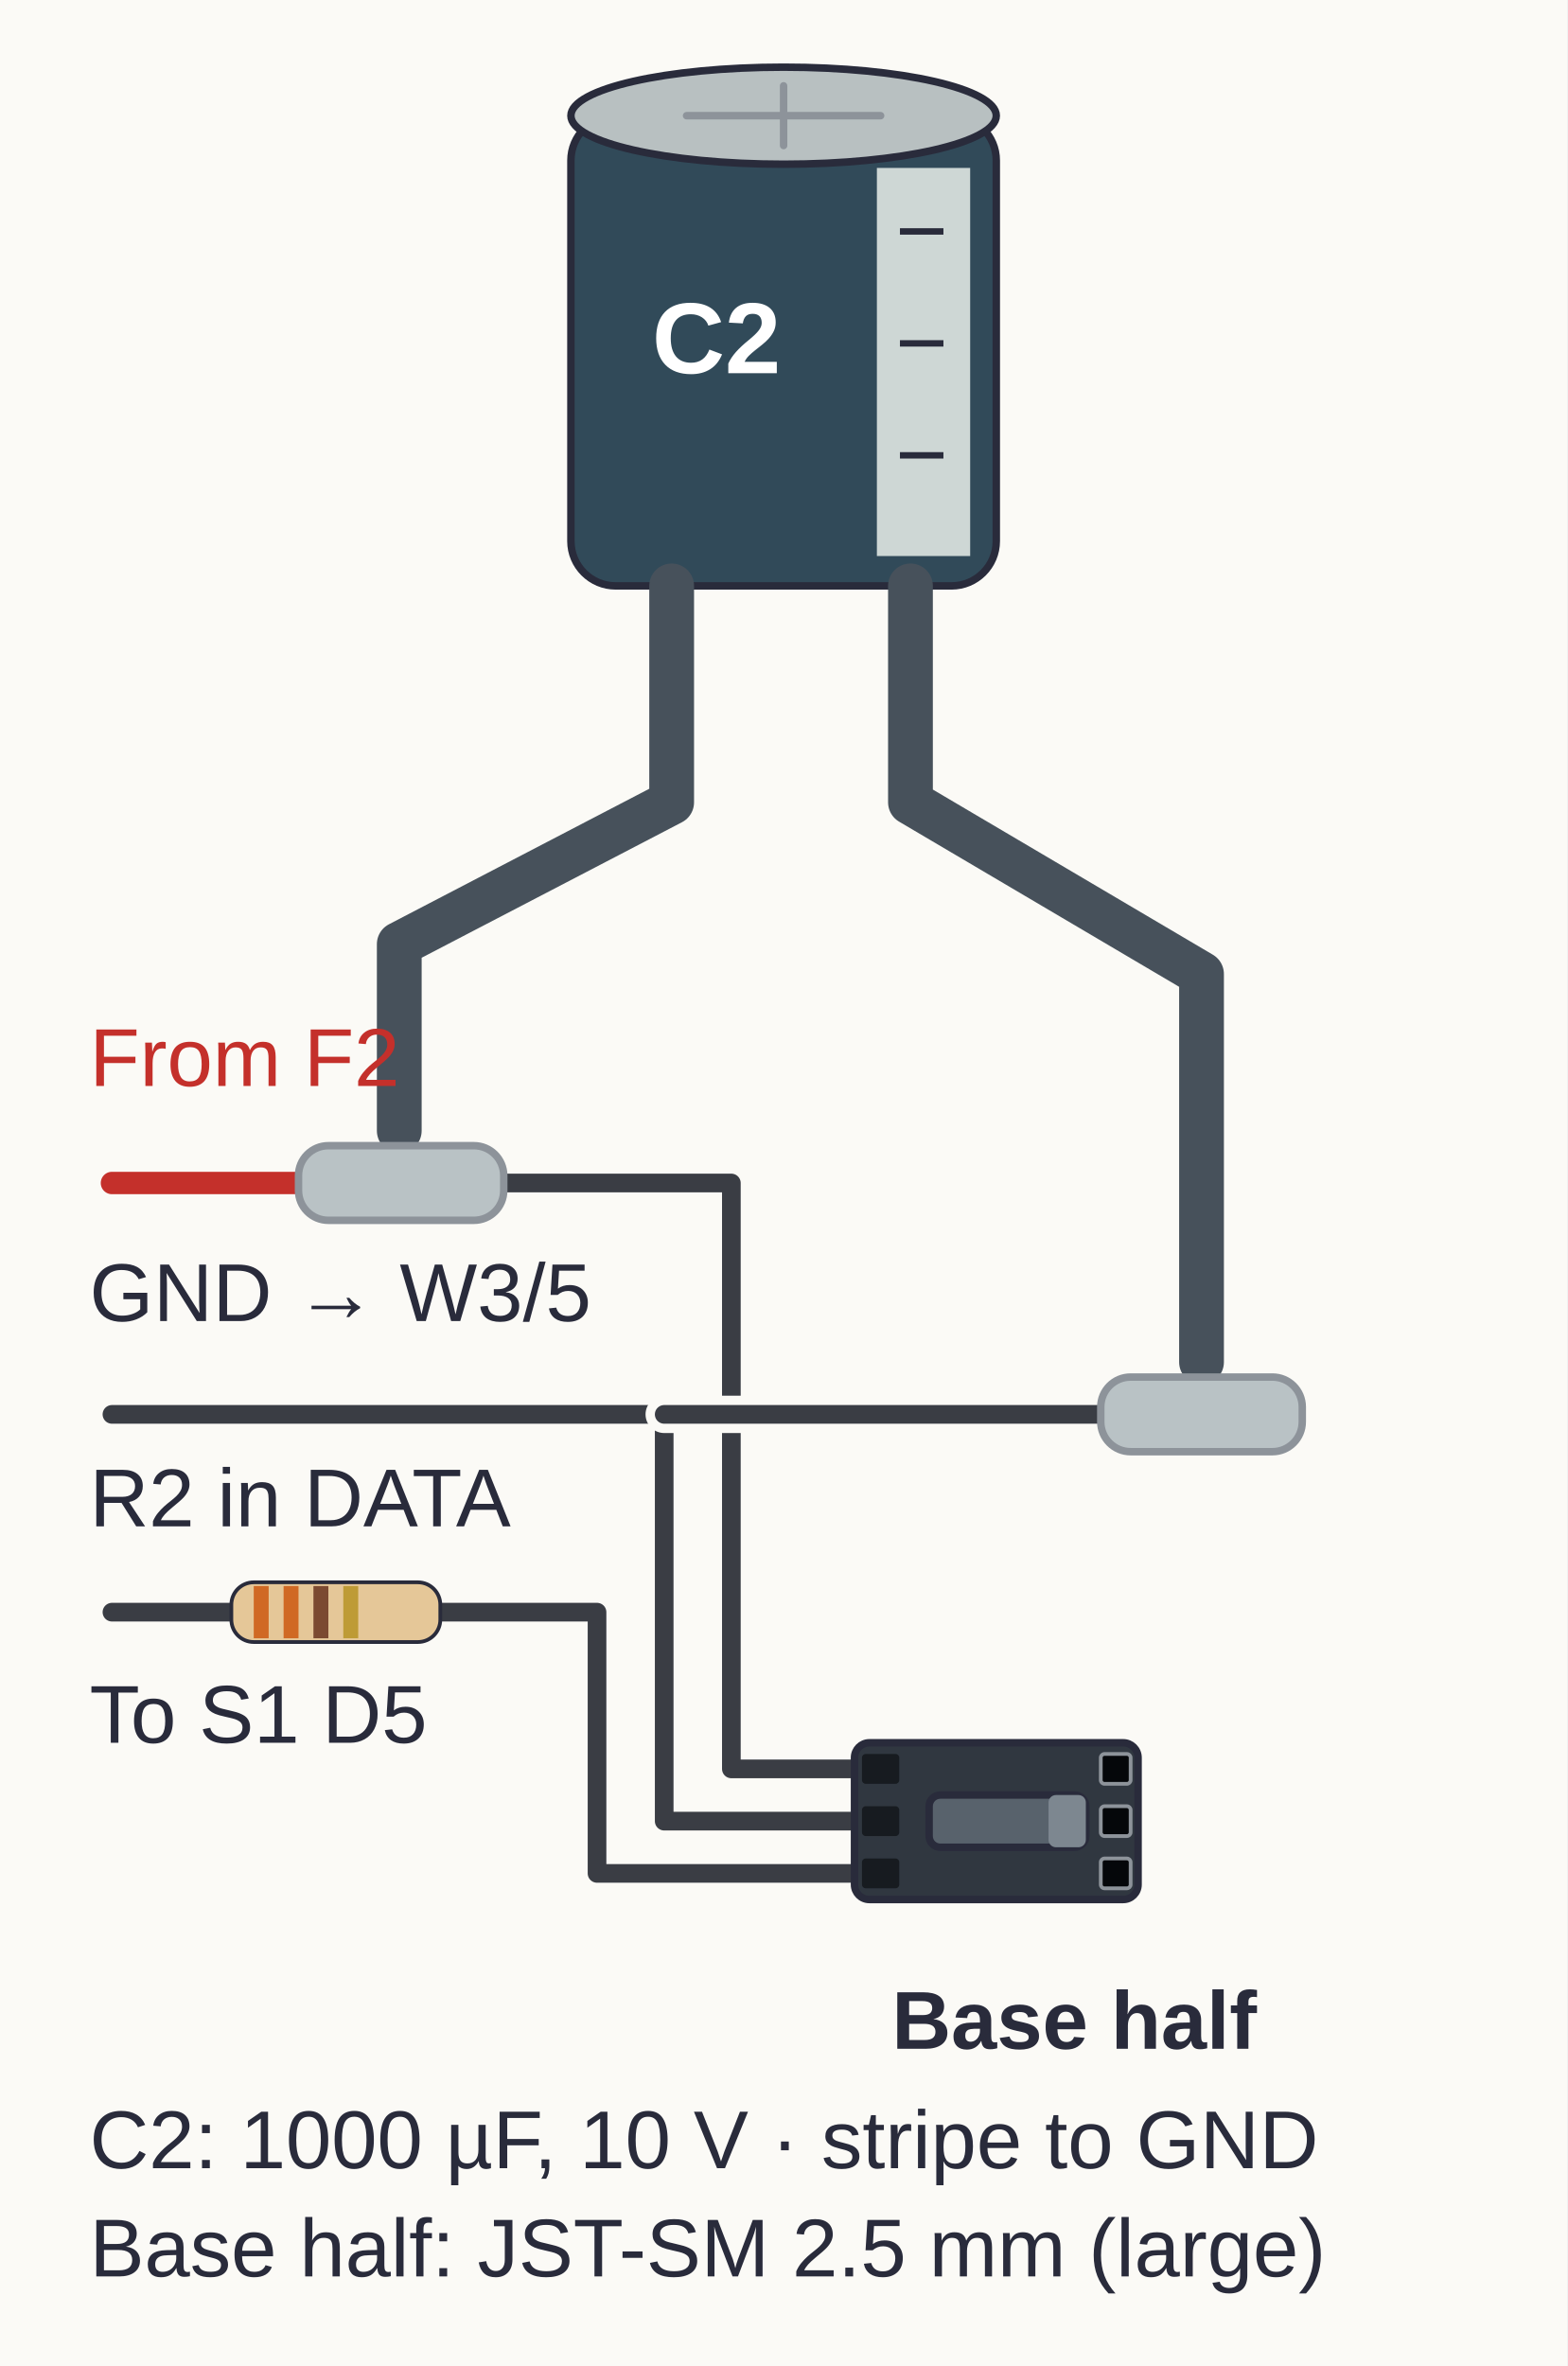
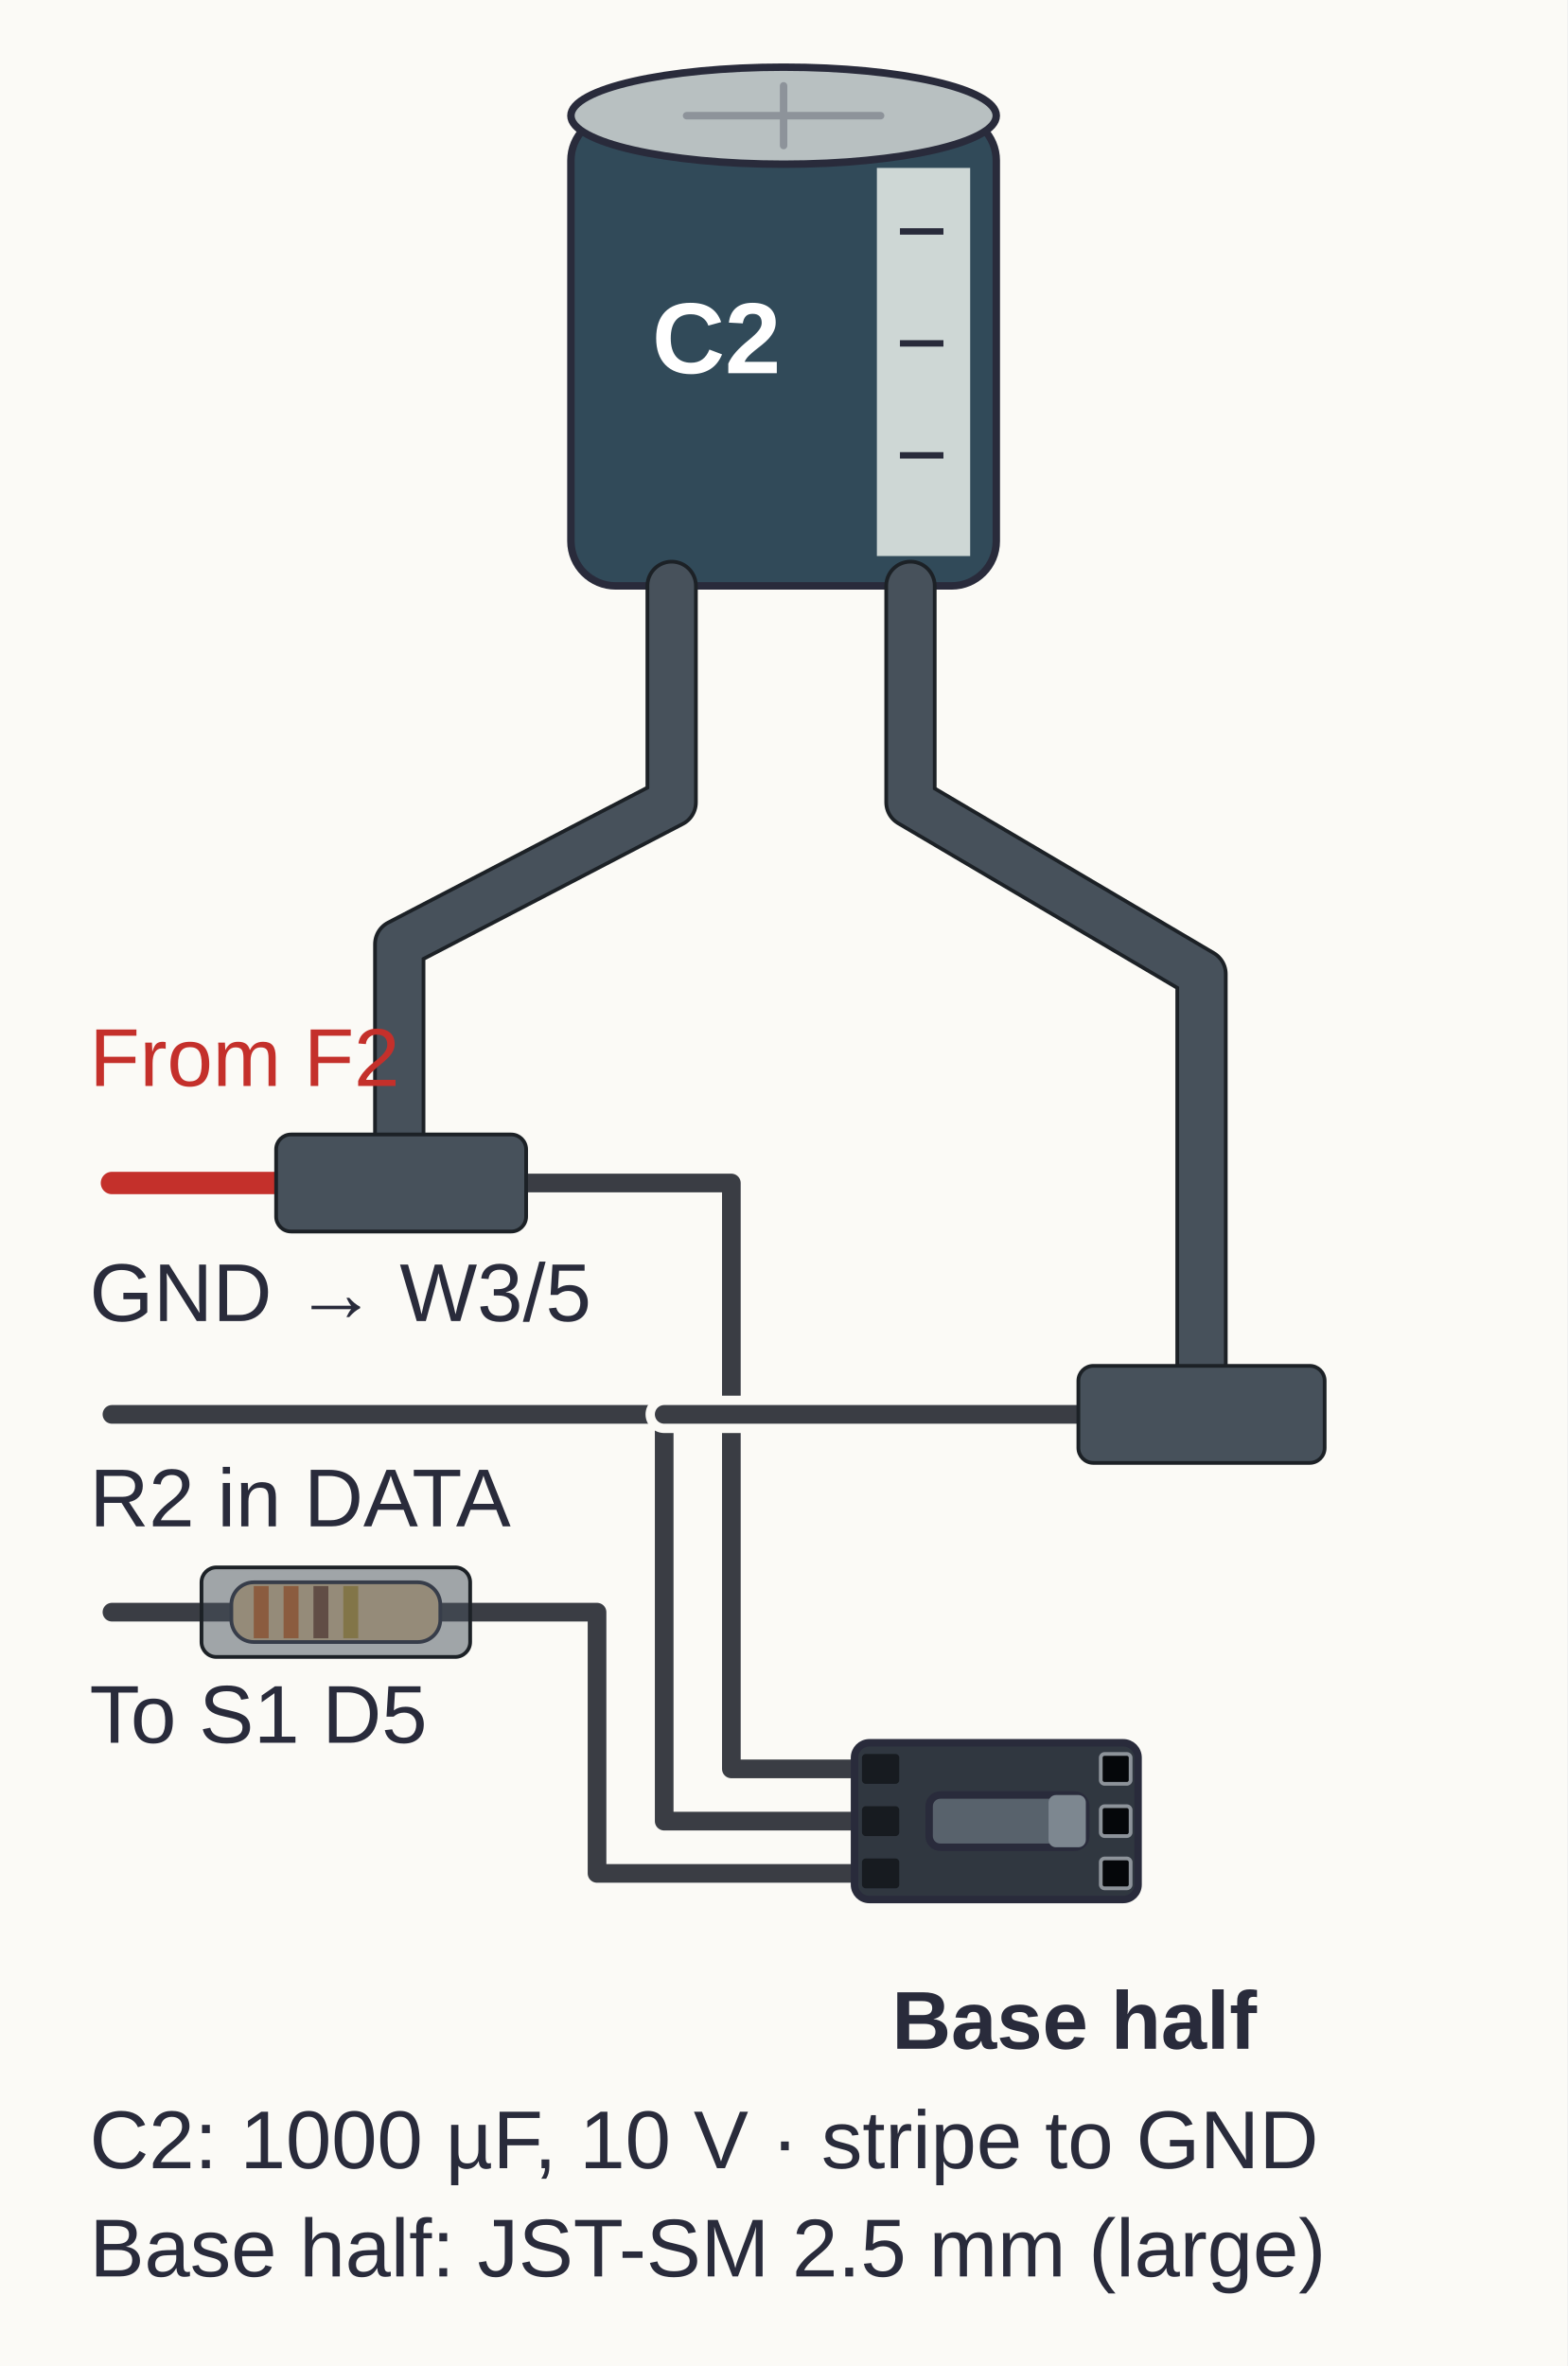
<svg xmlns="http://www.w3.org/2000/svg" viewBox="0 99 420 634" width="420" height="634" role="img">
  <defs>
    <marker id="arrow" viewBox="0 0 10 10" refX="8" refY="5" markerWidth="7" markerHeight="7" orient="auto-start-reverse">
      <path d="M0 0 L10 5 L0 10z" fill="#2f6fb5" />
    </marker>
  </defs>
  <rect x="0" y="99" width="420" height="634" fill="#fbfaf6" />
  <rect x="153" y="130" width="114" height="126" rx="12" fill="#314a59" stroke="#292b3b" stroke-width="2" />
  <ellipse cx="210" cy="130" rx="57" ry="13" fill="#b8c0c1" stroke="#292b3b" stroke-width="2" />
  <path d="M184 130 L236 130" fill="none" stroke="#8d939a" stroke-width="2" stroke-linejoin="round" stroke-linecap="round" />
  <path d="M210 122 L210 138" fill="none" stroke="#8d939a" stroke-width="2" stroke-linejoin="round" stroke-linecap="round" />
  <rect x="235" y="144" width="25" height="104" rx="0" fill="#ced7d5" stroke="none" stroke-width="2" />
  <text x="247" y="169" font-family="Arial,Helvetica,sans-serif" font-size="24" fill="#292b3b" font-weight="400" text-anchor="middle">−</text>
  <text x="247" y="199" font-family="Arial,Helvetica,sans-serif" font-size="24" fill="#292b3b" font-weight="400" text-anchor="middle">−</text>
  <text x="247" y="229" font-family="Arial,Helvetica,sans-serif" font-size="24" fill="#292b3b" font-weight="400" text-anchor="middle">−</text>
  <text x="192" y="199" font-family="Arial,Helvetica,sans-serif" font-size="27" fill="#fff" font-weight="700" text-anchor="middle">C2</text>
  <path d="M180 256 L180 292" fill="none" stroke="#c4302b" stroke-width="5" stroke-linejoin="round" stroke-linecap="round" />
  <path d="M244 256 L244 292" fill="none" stroke="#26262b" stroke-width="5" stroke-linejoin="round" stroke-linecap="round" />
-   <path d="M180 256 L180 314 L107 352 L107 416" fill="none" stroke="#b9c2c5" stroke-width="4" stroke-linejoin="round" stroke-linecap="round" />
-   <path d="M180 256 L180 314 L107 352 L107 402" fill="none" stroke="#47515b" stroke-width="12" stroke-linejoin="round" stroke-linecap="round" />
-   <path d="M244 256 L244 314 L322 360 L322 478" fill="none" stroke="#b9c2c5" stroke-width="4" stroke-linejoin="round" stroke-linecap="round" />
-   <path d="M244 256 L244 314 L322 360 L322 464" fill="none" stroke="#47515b" stroke-width="12" stroke-linejoin="round" stroke-linecap="round" />
+   <path d="M180 256 L180 314 L107 352 L107 416" fill="none" stroke="#1c2126" stroke-width="14" stroke-linejoin="round" stroke-linecap="round" />
+   <path d="M180 256 L180 314 L107 352 L107 416" fill="none" stroke="#47515b" stroke-width="12" stroke-linejoin="round" stroke-linecap="round" />
+   <path d="M244 256 L244 314 L322 360 L322 478" fill="none" stroke="#1c2126" stroke-width="14" stroke-linejoin="round" stroke-linecap="round" />
+   <path d="M244 256 L244 314 L322 360 L322 478" fill="none" stroke="#47515b" stroke-width="12" stroke-linejoin="round" stroke-linecap="round" />
  <path d="M30 416 L107 416" fill="none" stroke="#c4302b" stroke-width="6" stroke-linejoin="round" stroke-linecap="round" />
  <path d="M107 416 L196 416 L196 573 L229 573" fill="none" stroke="#3a3d44" stroke-width="5" stroke-linejoin="round" stroke-linecap="round" />
  <path d="M30 478 L178 478 L178 587 L229 587" fill="none" stroke="#fbfaf6" stroke-width="10" stroke-linejoin="round" stroke-linecap="round" />
  <path d="M30 478 L178 478 L178 587 L229 587" fill="none" stroke="#3a3d44" stroke-width="5" stroke-linejoin="round" stroke-linecap="round" />
  <path d="M322 478 L178 478" fill="none" stroke="#fbfaf6" stroke-width="10" stroke-linejoin="round" stroke-linecap="round" />
  <path d="M322 478 L178 478" fill="none" stroke="#3a3d44" stroke-width="5" stroke-linejoin="round" stroke-linecap="round" />
-   <rect x="80" y="406" width="55" height="20" rx="8" fill="#b9c2c5" stroke="#8d939a" stroke-width="2" />
-   <rect x="295" y="468" width="54" height="20" rx="8" fill="#b9c2c5" stroke="#8d939a" stroke-width="2" />
+   <rect x="74" y="403" width="67" height="26" rx="4" fill="#47515b" stroke="#1c2126" stroke-width="1" />
+   <rect x="289" y="465" width="66" height="26" rx="4" fill="#47515b" stroke="#1c2126" stroke-width="1" />
  <path d="M30 531 L160 531 L160 601 L229 601" fill="none" stroke="#3a3d44" stroke-width="5" stroke-linejoin="round" stroke-linecap="round" />
  <rect x="62" y="523" width="56" height="16" rx="6" fill="#e5c798" stroke="#292b3b" stroke-width="1" />
  <rect x="68" y="524" width="4" height="14" rx="0" fill="#d06924" stroke="none" stroke-width="2" />
  <rect x="76" y="524" width="4" height="14" rx="0" fill="#d06924" stroke="none" stroke-width="2" />
  <rect x="84" y="524" width="4" height="14" rx="0" fill="#7c4a31" stroke="none" stroke-width="2" />
  <rect x="92" y="524" width="4" height="14" rx="0" fill="#be9b36" stroke="none" stroke-width="2" />
+   <rect x="54" y="519" width="72" height="24" rx="4" fill="#47515b" fill-opacity="0.5" stroke="#1c2126" stroke-width="1" />
  <rect x="229" y="566" width="76" height="42" rx="4" fill="#303740" stroke="#292b3b" stroke-width="2" />
  <rect x="295" y="569" width="8" height="8" rx="1" fill="#05070a" stroke="#8d939a" stroke-width="1" />
  <rect x="295" y="583" width="8" height="8" rx="1" fill="#05070a" stroke="#8d939a" stroke-width="1" />
  <rect x="295" y="597" width="8" height="8" rx="1" fill="#05070a" stroke="#8d939a" stroke-width="1" />
  <rect x="249" y="580" width="42" height="14" rx="3" fill="#58626c" stroke="#292b3b" stroke-width="2" />
  <rect x="281" y="580" width="10" height="14" rx="2" fill="#7d8790" stroke="none" stroke-width="2" />
  <rect x="231" y="569" width="10" height="8" rx="1" fill="#171b20" stroke="none" stroke-width="2" />
  <rect x="231" y="583" width="10" height="8" rx="1" fill="#171b20" stroke="none" stroke-width="2" />
  <rect x="231" y="597" width="10" height="8" rx="1" fill="#171b20" stroke="none" stroke-width="2" />
  <text x="24" y="390" font-family="Arial,Helvetica,sans-serif" font-size="22" fill="#c4302b" font-weight="400" text-anchor="start">From F2</text>
  <text x="24" y="453" font-family="Arial,Helvetica,sans-serif" font-size="22" fill="#292b3b" font-weight="400" text-anchor="start">GND → W3/5</text>
  <text x="24" y="508" font-family="Arial,Helvetica,sans-serif" font-size="22" fill="#292b3b" font-weight="400" text-anchor="start">R2 in DATA</text>
  <text x="24" y="566" font-family="Arial,Helvetica,sans-serif" font-size="22" fill="#292b3b" font-weight="400" text-anchor="start">To S1 D5</text>
  <text x="239" y="648" font-family="Arial,Helvetica,sans-serif" font-size="22" fill="#292b3b" font-weight="700" text-anchor="start">Base half</text>
  <text x="24" y="680" font-family="Arial,Helvetica,sans-serif" font-size="22" fill="#292b3b" font-weight="400" text-anchor="start">C2: 1000 µF, 10 V · stripe to GND</text>
  <text x="24" y="709" font-family="Arial,Helvetica,sans-serif" font-size="22" fill="#292b3b" font-weight="400" text-anchor="start">Base half: JST-SM 2.5 mm (large)</text>
</svg>
